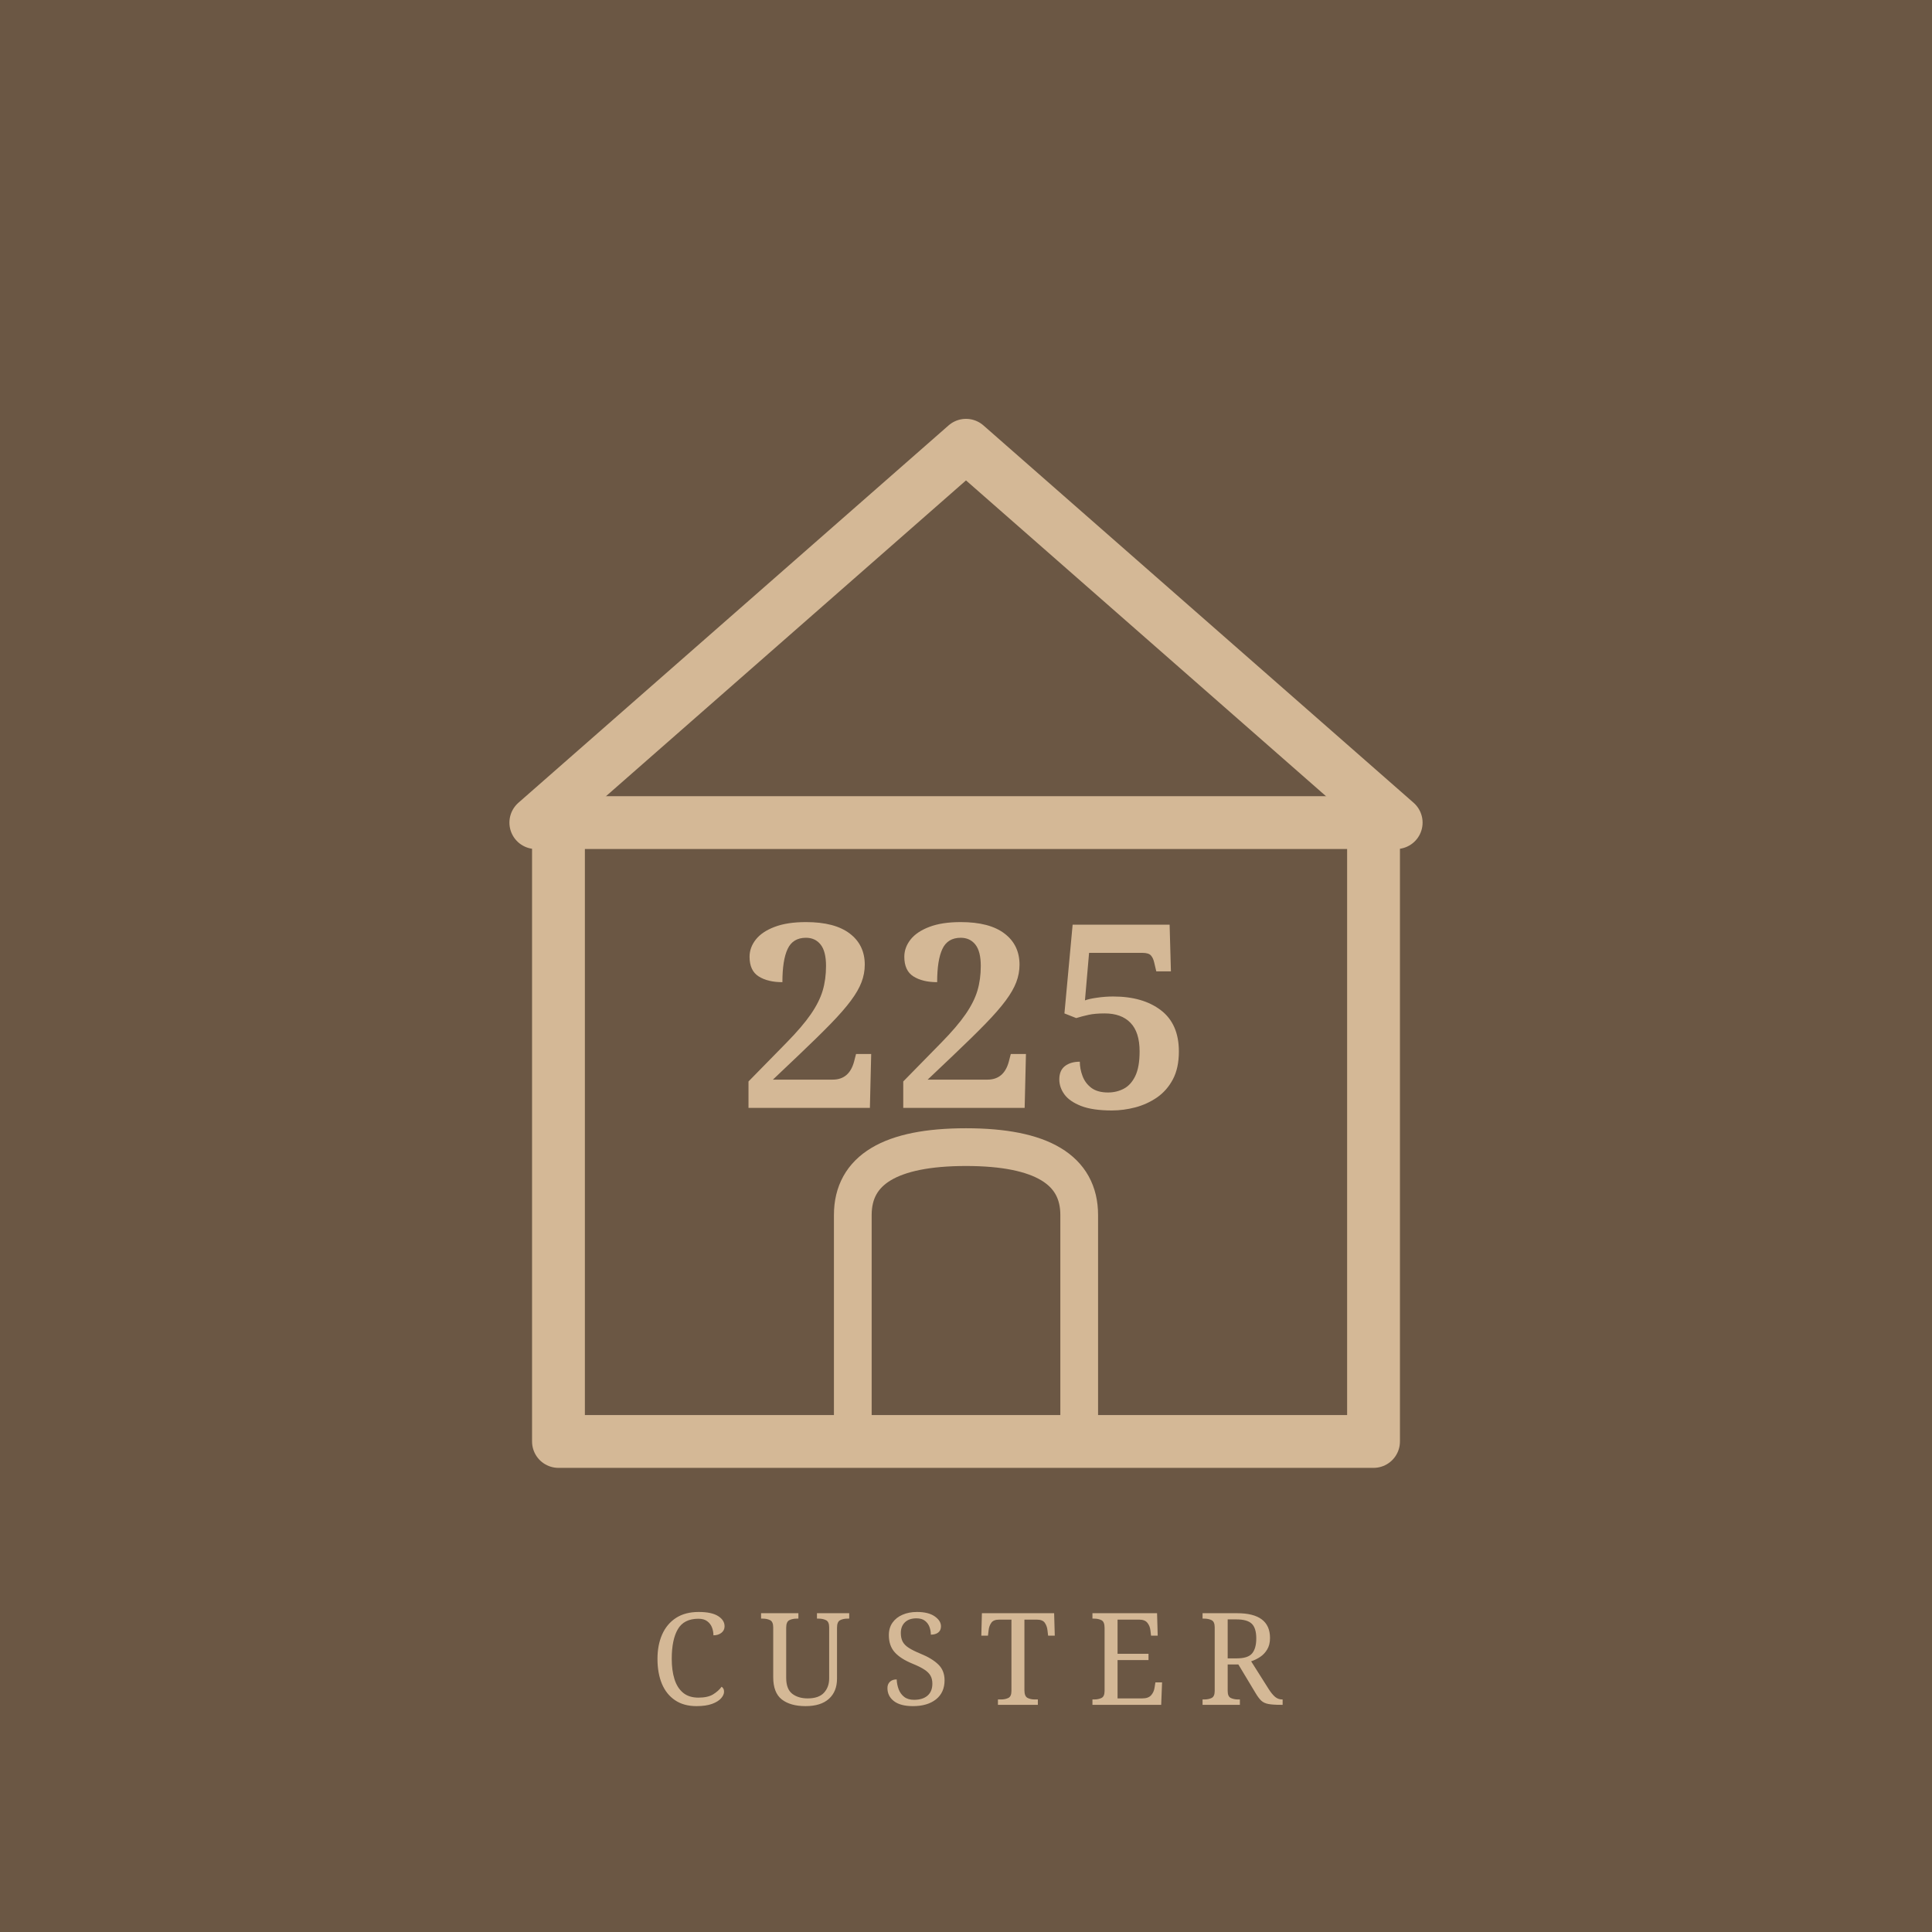
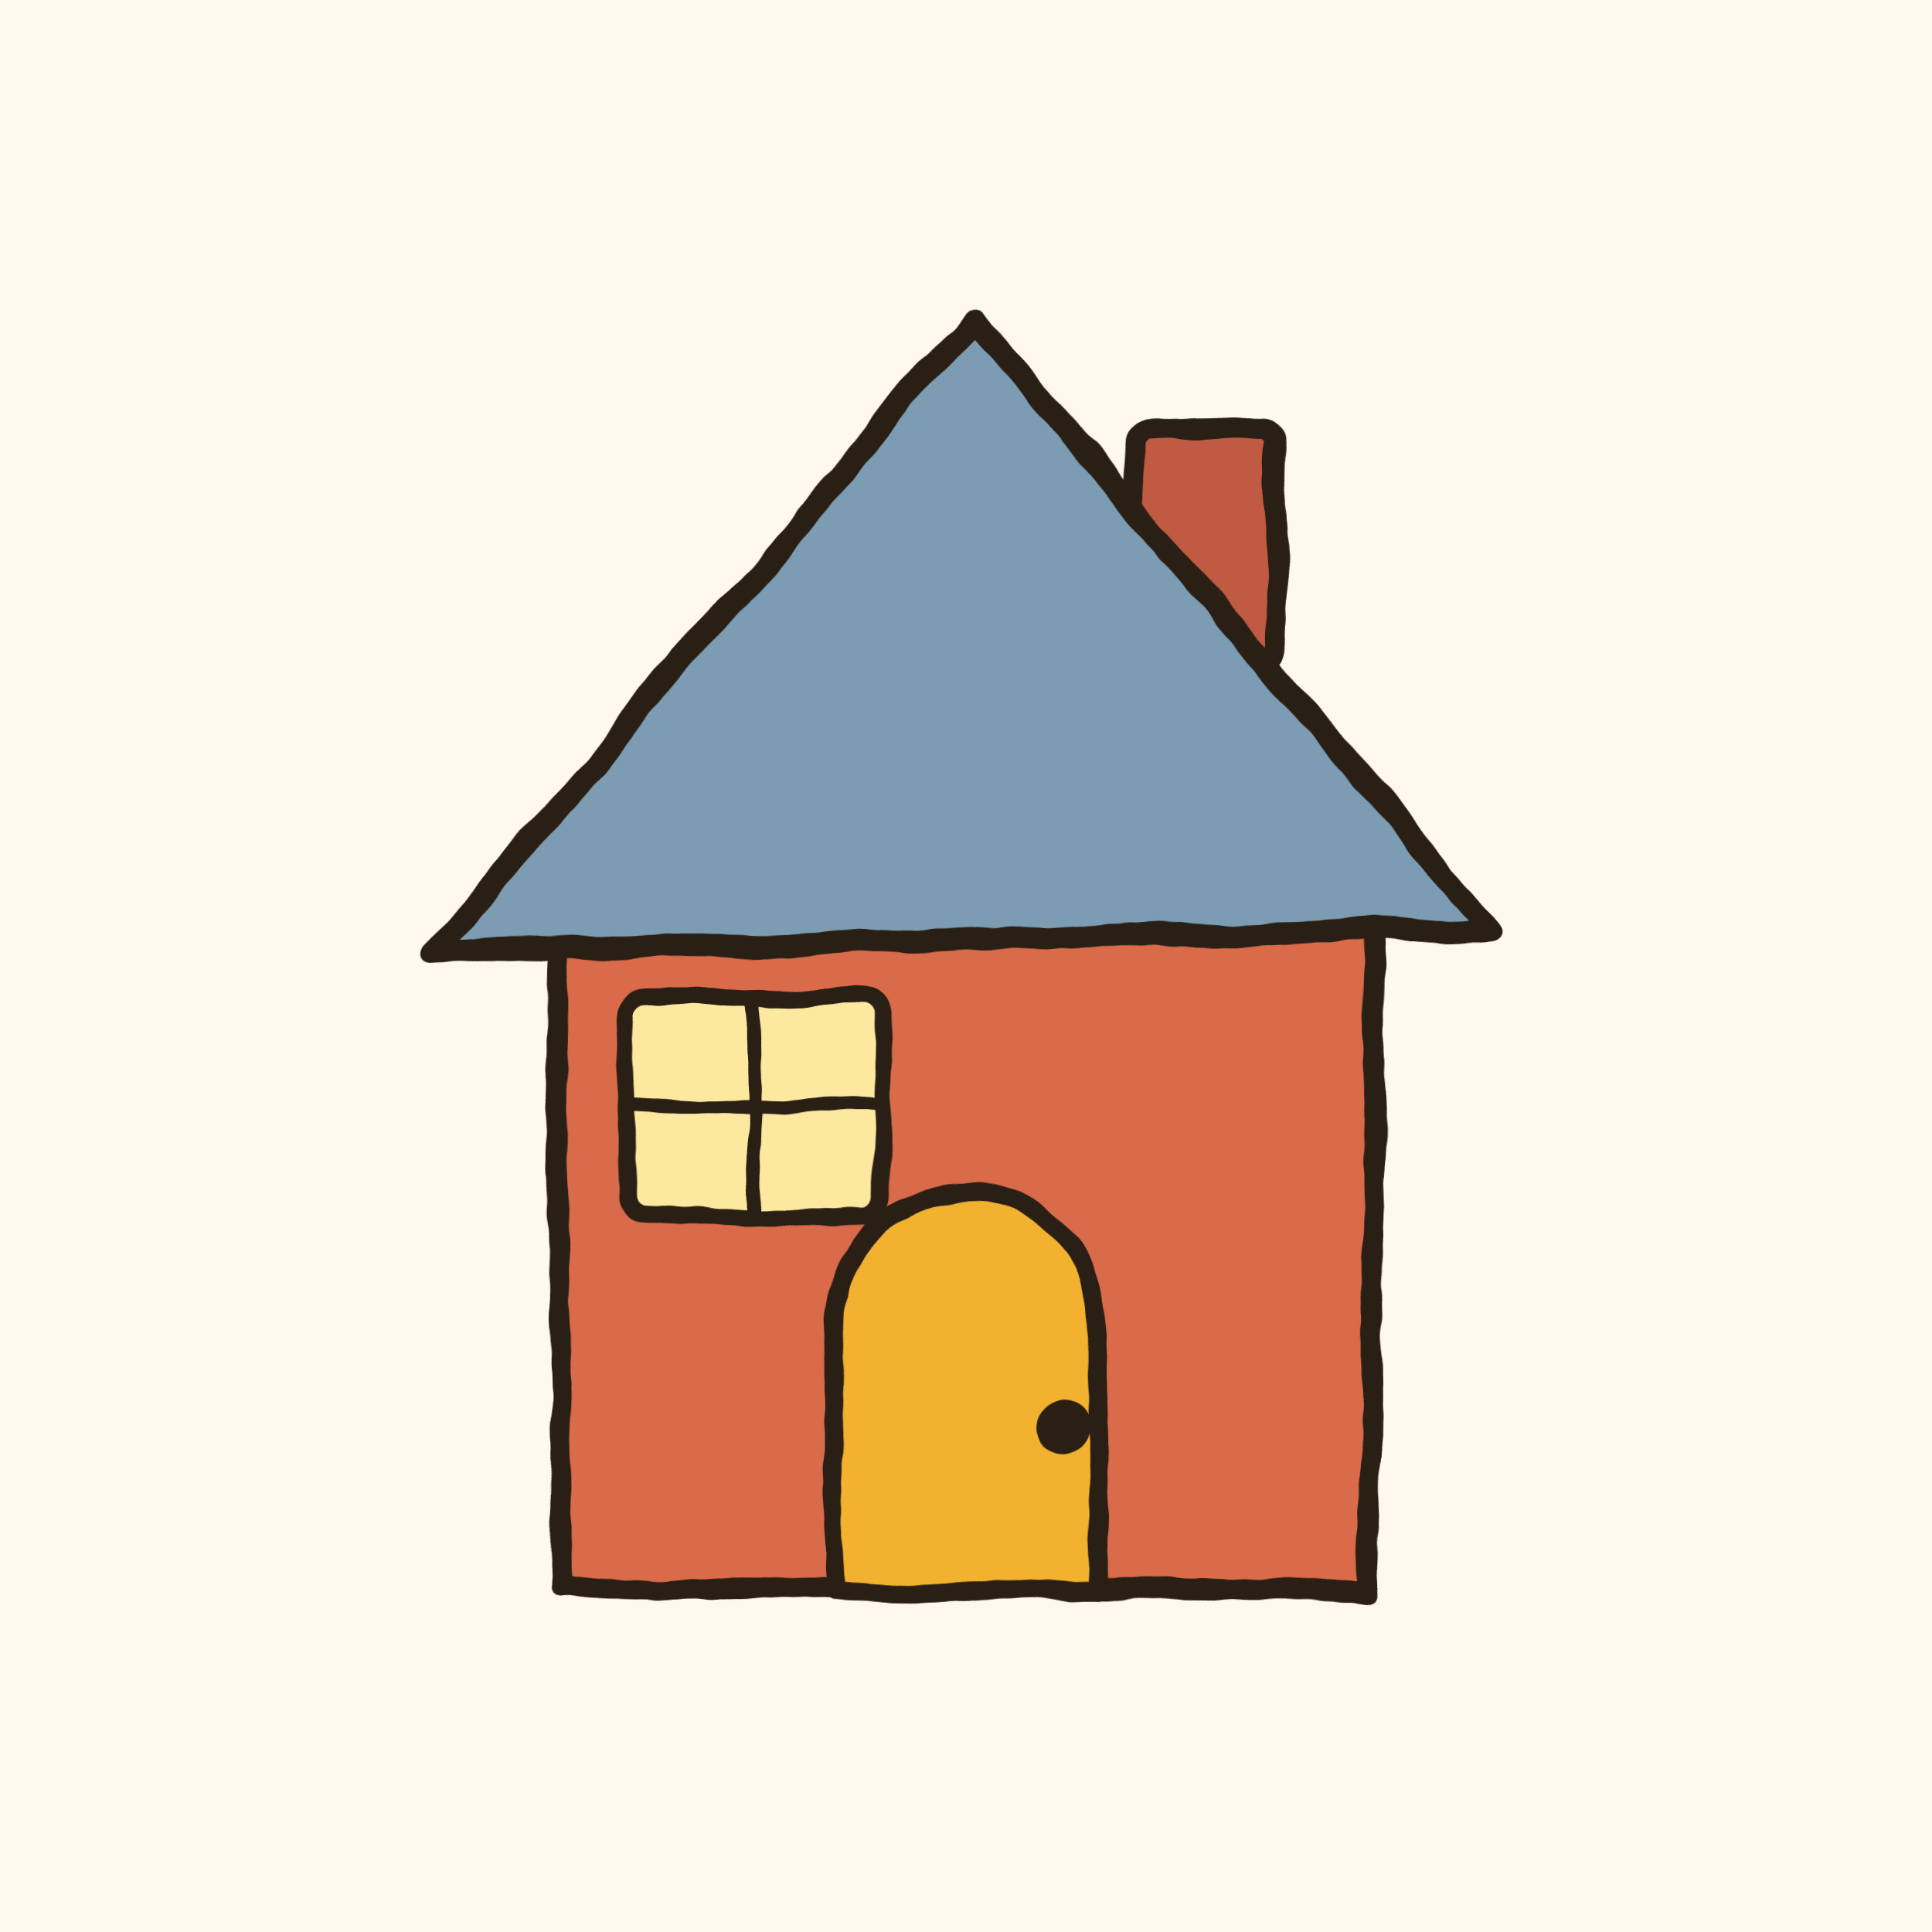
<svg xmlns="http://www.w3.org/2000/svg" viewBox="0 0 512 512" width="512" height="512">
-   <rect width="512" height="512" fill="#6B5744" />
-   <polyline points="142,218 256,118 370,218" fill="none" stroke="#D4B896" stroke-width="14" stroke-linejoin="round" stroke-linecap="round" />
-   <rect x="148" y="218" width="216" height="164" fill="none" stroke="#D4B896" stroke-width="14" stroke-linejoin="round" />
-   <path d="M226,382 L226,322 Q226,304 256,304 Q286,304 286,322 L286,382" fill="none" stroke="#D4B896" stroke-width="10" stroke-linejoin="round" />
-   <text x="256" y="270" text-anchor="middle" dominant-baseline="middle" font-family="Georgia, serif" font-size="68" font-weight="700" fill="#D4B896" letter-spacing="3">225</text>
-   <text x="256" y="440" text-anchor="middle" dominant-baseline="middle" font-family="Georgia, serif" font-size="34" font-weight="400" fill="#D4B896" letter-spacing="8">CUSTER</text>
+   <defs>
+     <filter id="sk" x="-4%" y="-4%" width="108%" height="108%">
+       <feTurbulence type="fractalNoise" baseFrequency="0.032" numOctaves="4" seed="7" result="n" />
+       <feDisplacementMap in="SourceGraphic" in2="n" scale="4" xChannelSelector="R" yChannelSelector="G" />
+     </filter>
+   </defs>
+   <rect width="512" height="512" fill="#FFF8EF" />
+   <g filter="url(#sk)">
+     <rect x="300" y="114" width="38" height="62" rx="4" fill="#C05A42" stroke="#2A1F14" stroke-width="5.5" stroke-linecap="round" stroke-linejoin="round" />
+     <polygon points="147,244 365,242 363,422 149,421" fill="#D96B4A" stroke="#2A1F14" stroke-width="5.5" stroke-linecap="round" stroke-linejoin="round" />
+     <polygon points="115,252 258,85 395,246" fill="#7B9CB3" stroke="#2A1F14" stroke-width="6" stroke-linecap="round" stroke-linejoin="round" />
+     <rect x="166" y="264" width="68" height="58" rx="5" fill="#FDE8A0" stroke="#2A1F14" stroke-width="4.5" stroke-linecap="round" stroke-linejoin="round" />
+     <line x1="200" y1="264" x2="200" y2="322" stroke="#2A1F14" stroke-width="3.5" stroke-linecap="round" />
+     <line x1="166" y1="293" x2="234" y2="293" stroke="#2A1F14" stroke-width="3.5" stroke-linecap="round" />
+     <path d="M 221,422 L 221,351              A 35,35 0 0 1 291,351              L 291,422 Z" fill="#F2B230" stroke="#2A1F14" stroke-width="5" stroke-linecap="round" stroke-linejoin="round" />
+     <circle cx="282" cy="378" r="7" fill="#2A1F14" />
+   </g>
</svg>
